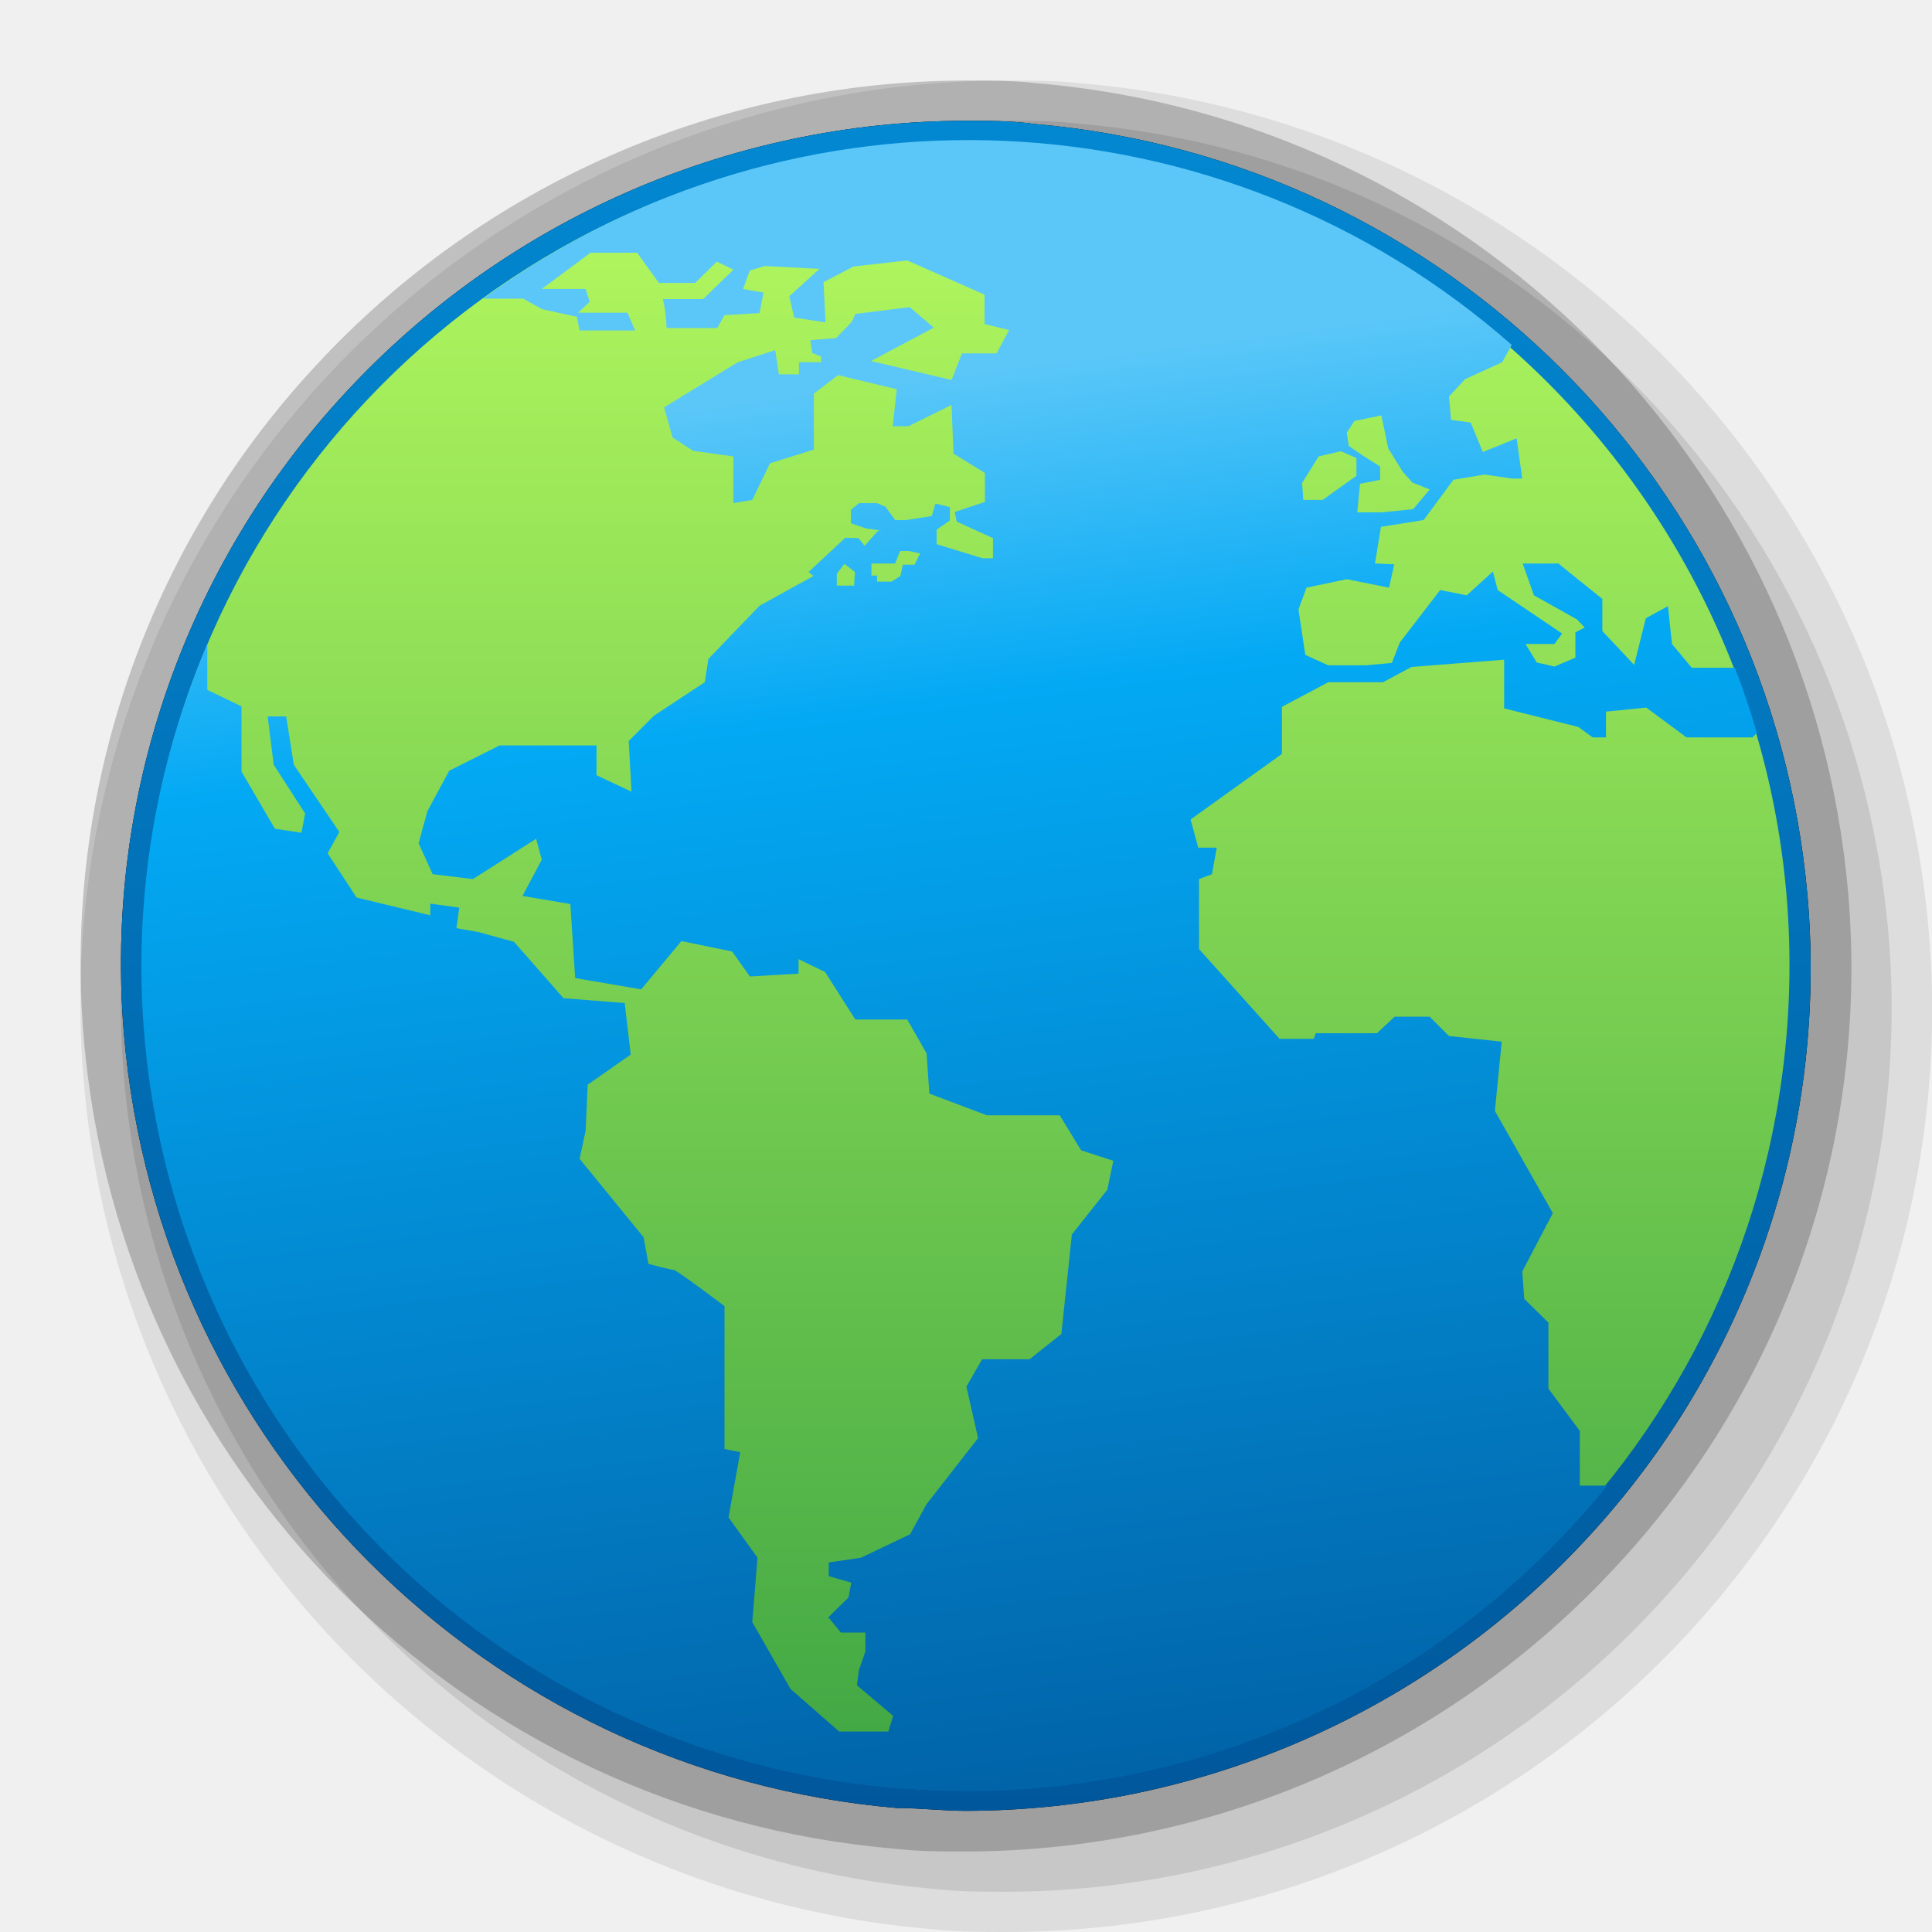
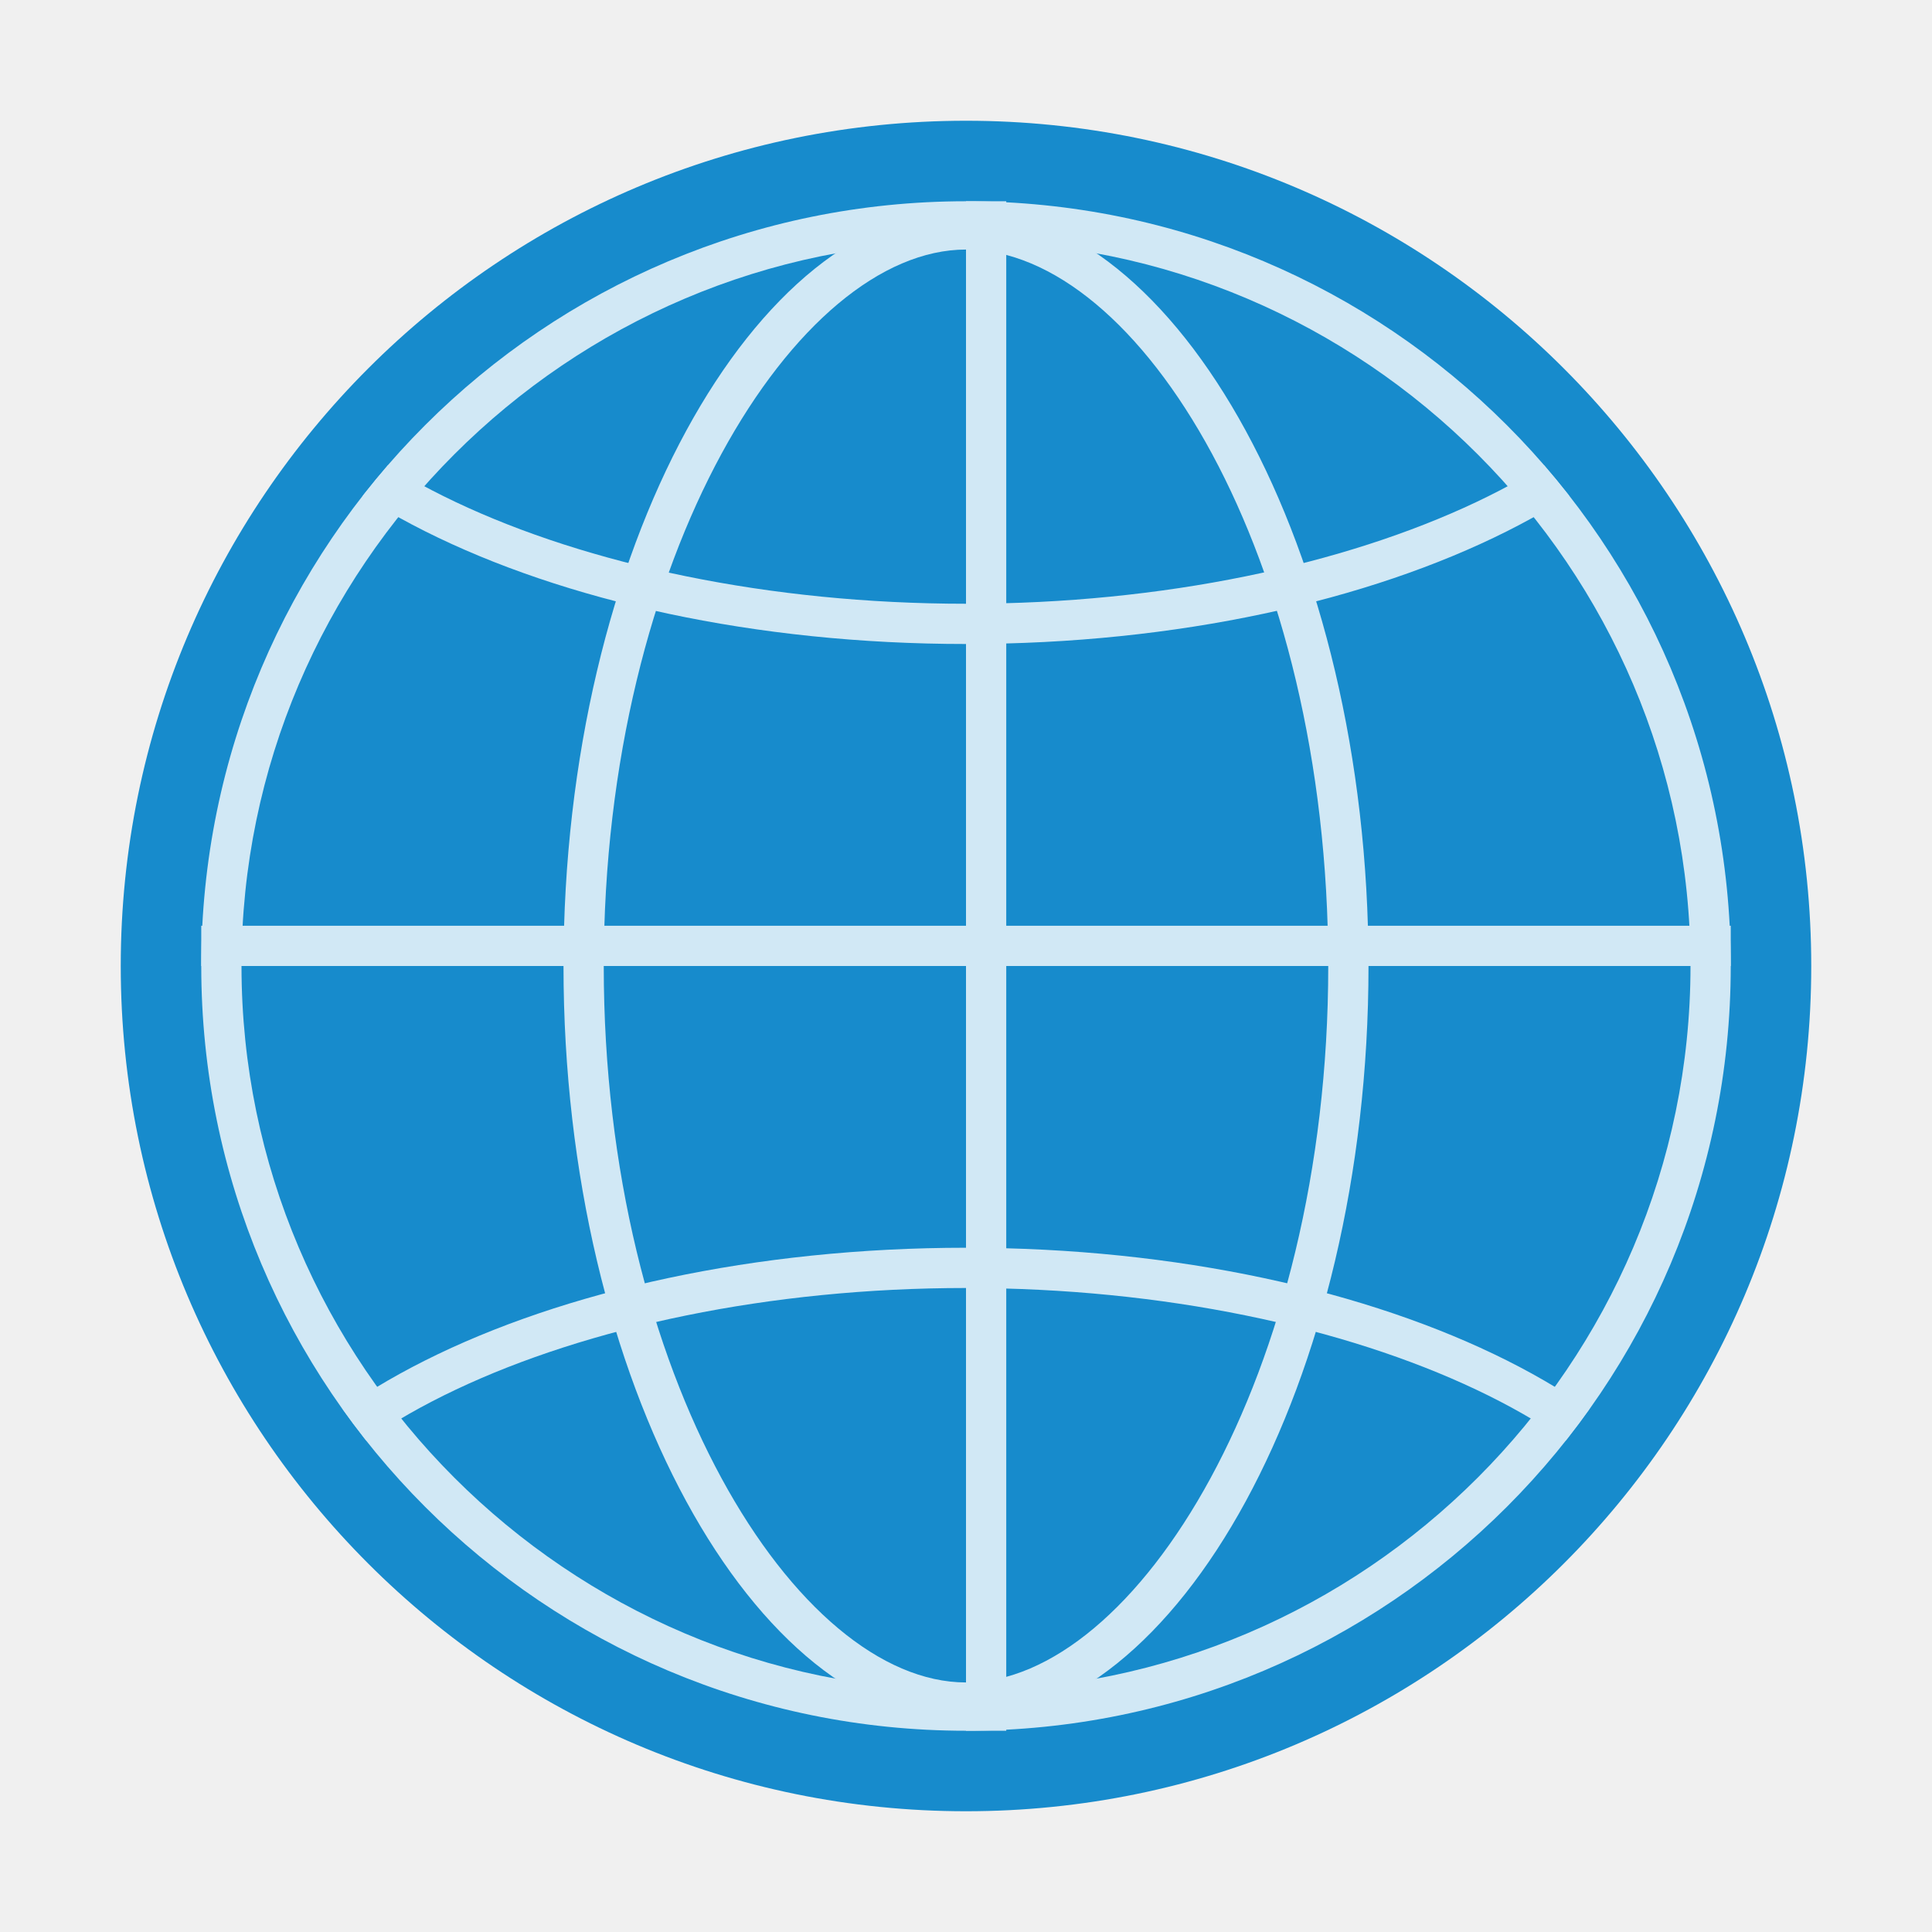
- <svg xmlns="http://www.w3.org/2000/svg" version="1.1" id="图层_1" x="0px" y="0px" viewBox="0 0 48 48" style="enable-background:new 0 0 48 48;" xml:space="preserve">
-   <g id="控制面板">
-     <g id="网络连接">
-       <g id="_48">
-         <path style="opacity:0.08;enable-background:new    ;" d="M25,48c-0.62,0-1.24,0-1.86-0.07     C11.926,46.972,3.033,38.075,2.08,26.86c-0.551-6.406,1.628-12.746,6-17.46C12.443,4.684,18.575,2.002,25,2     c0.62,0,1.24,0,1.86,0.07c11.214,0.958,20.107,9.855,21.06,21.07c0.551,6.406-1.628,12.746-6,17.46     C37.557,45.316,31.425,47.998,25,48z" />
-         <path style="opacity:0.1;enable-background:new    ;" d="M25,47c-0.59,0-1.19,0-1.78-0.07C12.496,46.014,3.991,37.505,3.08,26.78     c-0.519-6.131,1.577-12.197,5.77-16.7C13.015,5.577,18.867,3.012,25,3c0.59,0,1.19,0,1.78,0.07     c10.724,0.916,19.229,9.425,20.14,20.15c0.519,6.131-1.577,12.197-5.77,16.7C36.985,44.423,31.133,46.988,25,47z" />
-         <path style="opacity:0.2;enable-background:new    ;" d="M24,46c-0.59,0-1.19,0-1.78-0.07C11.496,45.014,2.991,36.505,2.08,25.78     c-0.519-6.131,1.577-12.197,5.77-16.7C12.015,4.577,17.867,2.012,24,2c0.59,0,1.19,0,1.78,0.07     c10.724,0.916,19.229,9.425,20.14,20.15c0.519,6.131-1.577,12.197-5.77,16.7C35.985,43.423,30.133,45.988,24,46z" />
-         <path d="M24,3L24,3C18.144,3.011,12.557,5.461,8.58,9.76c-3.999,4.3-5.997,10.089-5.5,15.94     c0.873,10.228,8.983,18.342,19.21,19.22c0.57,0,1.14,0.07,1.7,0.07c5.855-0.009,11.442-2.454,15.42-6.75     c4.002-4.302,6-10.095,5.5-15.95C44.029,12.068,35.922,3.961,25.7,3.08C25.13,3,24.56,3,24,3z" />
-         <linearGradient id="SVGID_1_" gradientUnits="userSpaceOnUse" x1="23.998" y1="46.488" x2="23.998" y2="5.506" gradientTransform="matrix(1 0 0 -1 0 50)">
-           <stop offset="0" style="stop-color:#B6FA5F" />
-           <stop offset="1" style="stop-color:#3FA644" />
-         </linearGradient>
-         <path style="fill:url(#SVGID_1_);" d="M44.42,22.34c0.918,11.279-7.481,21.167-18.76,22.085S4.493,36.944,3.575,25.665     S11.056,4.498,22.335,3.58c1.106-0.09,2.218-0.09,3.325,0C35.662,4.398,43.602,12.338,44.42,22.34z" />
-         <linearGradient id="SVGID_2_" gradientUnits="userSpaceOnUse" x1="23.995" y1="47" x2="23.995" y2="5.01" gradientTransform="matrix(1 0 0 -1 0 50)">
-           <stop offset="0" style="stop-color:#0288D1" />
-           <stop offset="1" style="stop-color:#01579B" />
-         </linearGradient>
-         <path style="fill:url(#SVGID_2_);" d="M24,3.51c0.547,0,1.1,0.023,1.66,0.07c11.278,0.934,19.663,10.834,18.728,22.112     C43.509,36.304,34.648,44.473,24,44.49c-0.55,0-1.11,0-1.67-0.07C11.052,43.485,2.668,33.586,3.602,22.308     C4.482,11.692,13.348,3.521,24,3.51 M24,3L24,3C18.144,3.011,12.557,5.461,8.58,9.76c-3.999,4.3-5.997,10.089-5.5,15.94     c0.873,10.228,8.983,18.342,19.21,19.22c0.57,0,1.14,0.07,1.7,0.07c5.855-0.009,11.442-2.454,15.42-6.75     c4.002-4.302,6-10.095,5.5-15.95C44.029,12.068,35.922,3.961,25.7,3.08C25.13,3,24.56,3,24,3z" />
-         <linearGradient id="SVGID_3_" gradientUnits="userSpaceOnUse" x1="27.14" y1="0.846" x2="21.93" y2="40.946" gradientTransform="matrix(1 0 0 -1 0 50)">
-           <stop offset="0" style="stop-color:#01579B" />
-           <stop offset="0.79" style="stop-color:#03A9F4" />
-           <stop offset="0.99" style="stop-color:#5BC7F8" />
-         </linearGradient>
-         <path style="fill:url(#SVGID_3_);" d="M39.21,18.06l0.36,0.26h0.33v-0.64l1-0.1l1,0.74h1.64l0.11-0.11     c-0.16-0.553-0.343-1.093-0.55-1.62h-1.07L41.54,16l-0.1-0.94l-0.55,0.3l-0.29,1.16l-0.79-0.84v-0.8L39,14.23L38.72,14h-0.89     l0.28,0.79l1.07,0.6l0.19,0.2l-0.23,0.12v0.63l-0.52,0.22l-0.44-0.1L37.9,16h0.72l0.19-0.26l-1.6-1.08l-0.12-0.46l-0.65,0.59     l-0.66-0.13l-1,1.3l-0.2,0.51l-0.64,0.06H33l-0.57-0.26l-0.17-1.13l0.2-0.54l1-0.21l1.05,0.21l0.13-0.58L34.16,14l0.15-0.91     l1.06-0.17l0.74-1l0.77-0.13l0.69,0.1h0.25l-0.14-1l-0.84,0.34l-0.3-0.73l-0.49-0.07L36,9.85l0.4-0.43L37.32,9l0.24-0.43     C30.363,2.242,19.736,1.764,12,7.42h1l0.46,0.26l0.87,0.19l0.07,0.34h1.38l-0.19-0.44h-1.23l0.29-0.27l-0.1-0.32h-1.09l1.21-0.9     h1.16l0.54,0.75h0.9l0.54-0.53l0.41,0.2l-0.75,0.73h-1c0.055,0.236,0.085,0.478,0.09,0.72h1.26L18,7.83l0.87-0.05l0.1-0.51     l-0.51-0.09l0.17-0.46L19,6.61l1.36,0.07l-0.75,0.68l0.12,0.53l0.78,0.12l-0.05-1l0.75-0.39l1.33-0.15l1.92,0.85v0.73l0.61,0.15     l-0.31,0.58H23.9l-0.26,0.66l-2-0.47l1.56-0.83l-0.6-0.51L21.25,7.8L21.16,8l0,0l0,0l-0.39,0.4l-0.64,0.05l0.05,0.32l0.22,0.09V9     h-0.55v0.3h-0.5l-0.09-0.6L18.33,9l-1.83,1.12l0.21,0.75l0.51,0.33l1,0.14v1.16l0.47-0.08l0.44-0.91l1.09-0.34V9.78l0.6-0.46     l1.46,0.35l-0.1,0.92h0.39l1.07-0.53l0.05,1.21l0.78,0.48v0.72l-0.75,0.25l0.05,0.24l0.9,0.41v0.5h-0.26l0,0l-1.14-0.35v-0.36     l0,0l0.33-0.23V12.6l-0.36-0.09l-0.09,0.31l-0.63,0.1h-0.06l0,0h-0.22L22,12.59l-0.21-0.09h-0.45l-0.2,0.17V13l0.38,0.13     l0.38,0.05h-0.08l-0.34,0.38l-0.15-0.19L21,13.36l-0.91,0.85l0.12,0.1l-1.34,0.74l-1.27,1.32l-0.09,0.58l-1.26,0.83l-0.63,0.63     l0.07,1.26l-0.87-0.41v-0.74h-2.41l-1.25,0.63l-0.54,1l-0.22,0.8l0.35,0.77l1,0.12l1.57-1l0.14,0.52l-0.48,0.9l1.19,0.2     l0.12,1.84l1.64,0.28l1-1.2l1.26,0.26l0.44,0.62l1.21-0.07v-0.36l0.66,0.32l0.75,1.18h1.29l0.48,0.84l0.07,1l1.43,0.54h1.81     l0.53,0.87l0.8,0.26l-0.15,0.72l-0.88,1.11l-0.26,2.47l-0.79,0.63H24.4l-0.39,0.68l0.29,1.28l-1.28,1.64l-0.41,0.75l-1.22,0.58     l-0.8,0.12v0.34l0.56,0.16l-0.07,0.37l-0.5,0.49l0.31,0.38h0.61v0.47l-0.16,0.46l-0.05,0.38l0.9,0.76l-0.12,0.39h-1.22     l-1.21-1.06l-0.95-1.66l0.13-1.6l-0.72-1l0.29-1.62L18,36v-3.55c0,0-1.19-0.9-1.26-0.9s-0.63-0.15-0.63-0.15l-0.12-0.66     l-1.59-1.95l0.15-0.7l0.05-1.14l1.07-0.75l-0.15-1.28L14,24.8l-1.23-1.4l-0.87-0.24l-0.56-0.1l0.07-0.51l-0.72-0.1v0.29     L8.86,22.3l-0.72-1.1l0.29-0.53L7.3,19l-0.19-1.2H6.65L6.8,19l0.78,1.21l-0.09,0.48l-0.66-0.1L6,19.17v-1.62l-0.85-0.41V16     C0.725,26.415,5.58,38.446,15.996,42.871c8.415,3.575,18.18,1.143,23.934-5.961h-0.68v-1.36l-0.78-1.05v-1.64l-0.6-0.59     l-0.05-0.68l0.76-1.45l-1.44-2.54l0.17-1.72L36,25.74l-0.48-0.48h-0.87l-0.44,0.41h-1.52l-0.05,0.14h-0.85l-2-2.23v-1.74     l0.32-0.12l0.12-0.66h-0.46l-0.19-0.7l2.27-1.63v-1.17L33,16.95h0.45h0.91l0.71-0.38l2.3-0.18v1.21L39.21,18.06z M33.46,10.75     l0.19-0.29l0.67-0.14l0.17,0.82l0.36,0.58l0.24,0.27l0.43,0.17l-0.41,0.49l-0.79,0.08h-0.6l0.07-0.71l0.5-0.1v-0.33l-0.46-0.29     l-0.32-0.22L33.46,10.75z M32.35,12l0.41-0.66l0.55-0.13l0.39,0.17v0.44l-0.84,0.6h-0.48L32.35,12z M21.22,14.55h-0.43v-0.3     l0.19-0.24l0.26,0.2L21.22,14.55z M22.72,14.03h-0.29l-0.06,0.28l-0.22,0.14h-0.36V14.3h-0.14V14h0.59l0.12-0.31h0.23l0.27,0.06     L22.72,14.03z" />
+ <svg xmlns="http://www.w3.org/2000/svg" xmlns:xlink="http://www.w3.org/1999/xlink" version="1.1" id="网络" x="0px" y="0px" viewBox="0 0 48 48" style="enable-background:new 0 0 48 48;" xml:space="preserve">
+   <style type="text/css">
+ 	.st0{fill:#178BCC;}
+ 	.st1{opacity:0.8;}
+ 	.st2{clip-path:url(#SVGID_2_);}
+ 	.st3{fill:#FFFFFF;}
+ </style>
+   <g id="_48">
+     <circle class="st0" cx="24" cy="24" r="21" />
+     <g class="st1">
+       <g>
+         <defs>
+           <circle id="SVGID_1_" cx="24" cy="24" r="19" />
+         </defs>
+         <clipPath id="SVGID_2_">
+           <use xlink:href="#SVGID_1_" style="overflow:visible;" />
+         </clipPath>
+         <g class="st2">
+           <path class="st3" d="M24,32c9.8,0,18,3.9,18,8.5S33.8,49,24,49S6,45.1,6,40.5S14.2,32,24,32 M24,31c-10.5,0-19,4.3-19,9.5      S13.5,50,24,50s19-4.3,19-9.5S34.5,31,24,31z" />
+           <path class="st3" d="M24-2c9.8,0,18,3.9,18,8.5S33.8,15,24,15S6,11.1,6,6.5S14.2-2,24-2 M24-3C13.5-3,5,1.3,5,6.5S13.5,16,24,16      s19-4.3,19-9.5S34.5-3,24-3z" />
+         </g>
      </g>
+       <rect x="5" y="23" class="st3" width="38" height="1" />
+       <rect x="24" y="5" class="st3" width="1" height="38" />
+       <path class="st3" d="M24,6.2c4.3,0,9,7.6,9,17.8s-4.8,17.8-9,17.8s-9-7.6-9-17.8S19.8,6.2,24,6.2 M24,5.2c-5.2,0-10,8.4-10,18.8    s4.8,18.8,10,18.8S34,34.4,34,24S29.2,5.2,24,5.2z" />
+       <path class="st3" d="M24,6c9.9,0,18,8.1,18,18s-8.1,18-18,18S6,33.9,6,24S14.1,6,24,6 M24,5C13.5,5,5,13.5,5,24s8.5,19,19,19    s19-8.5,19-19S34.5,5,24,5z" />
    </g>
  </g>
</svg>
